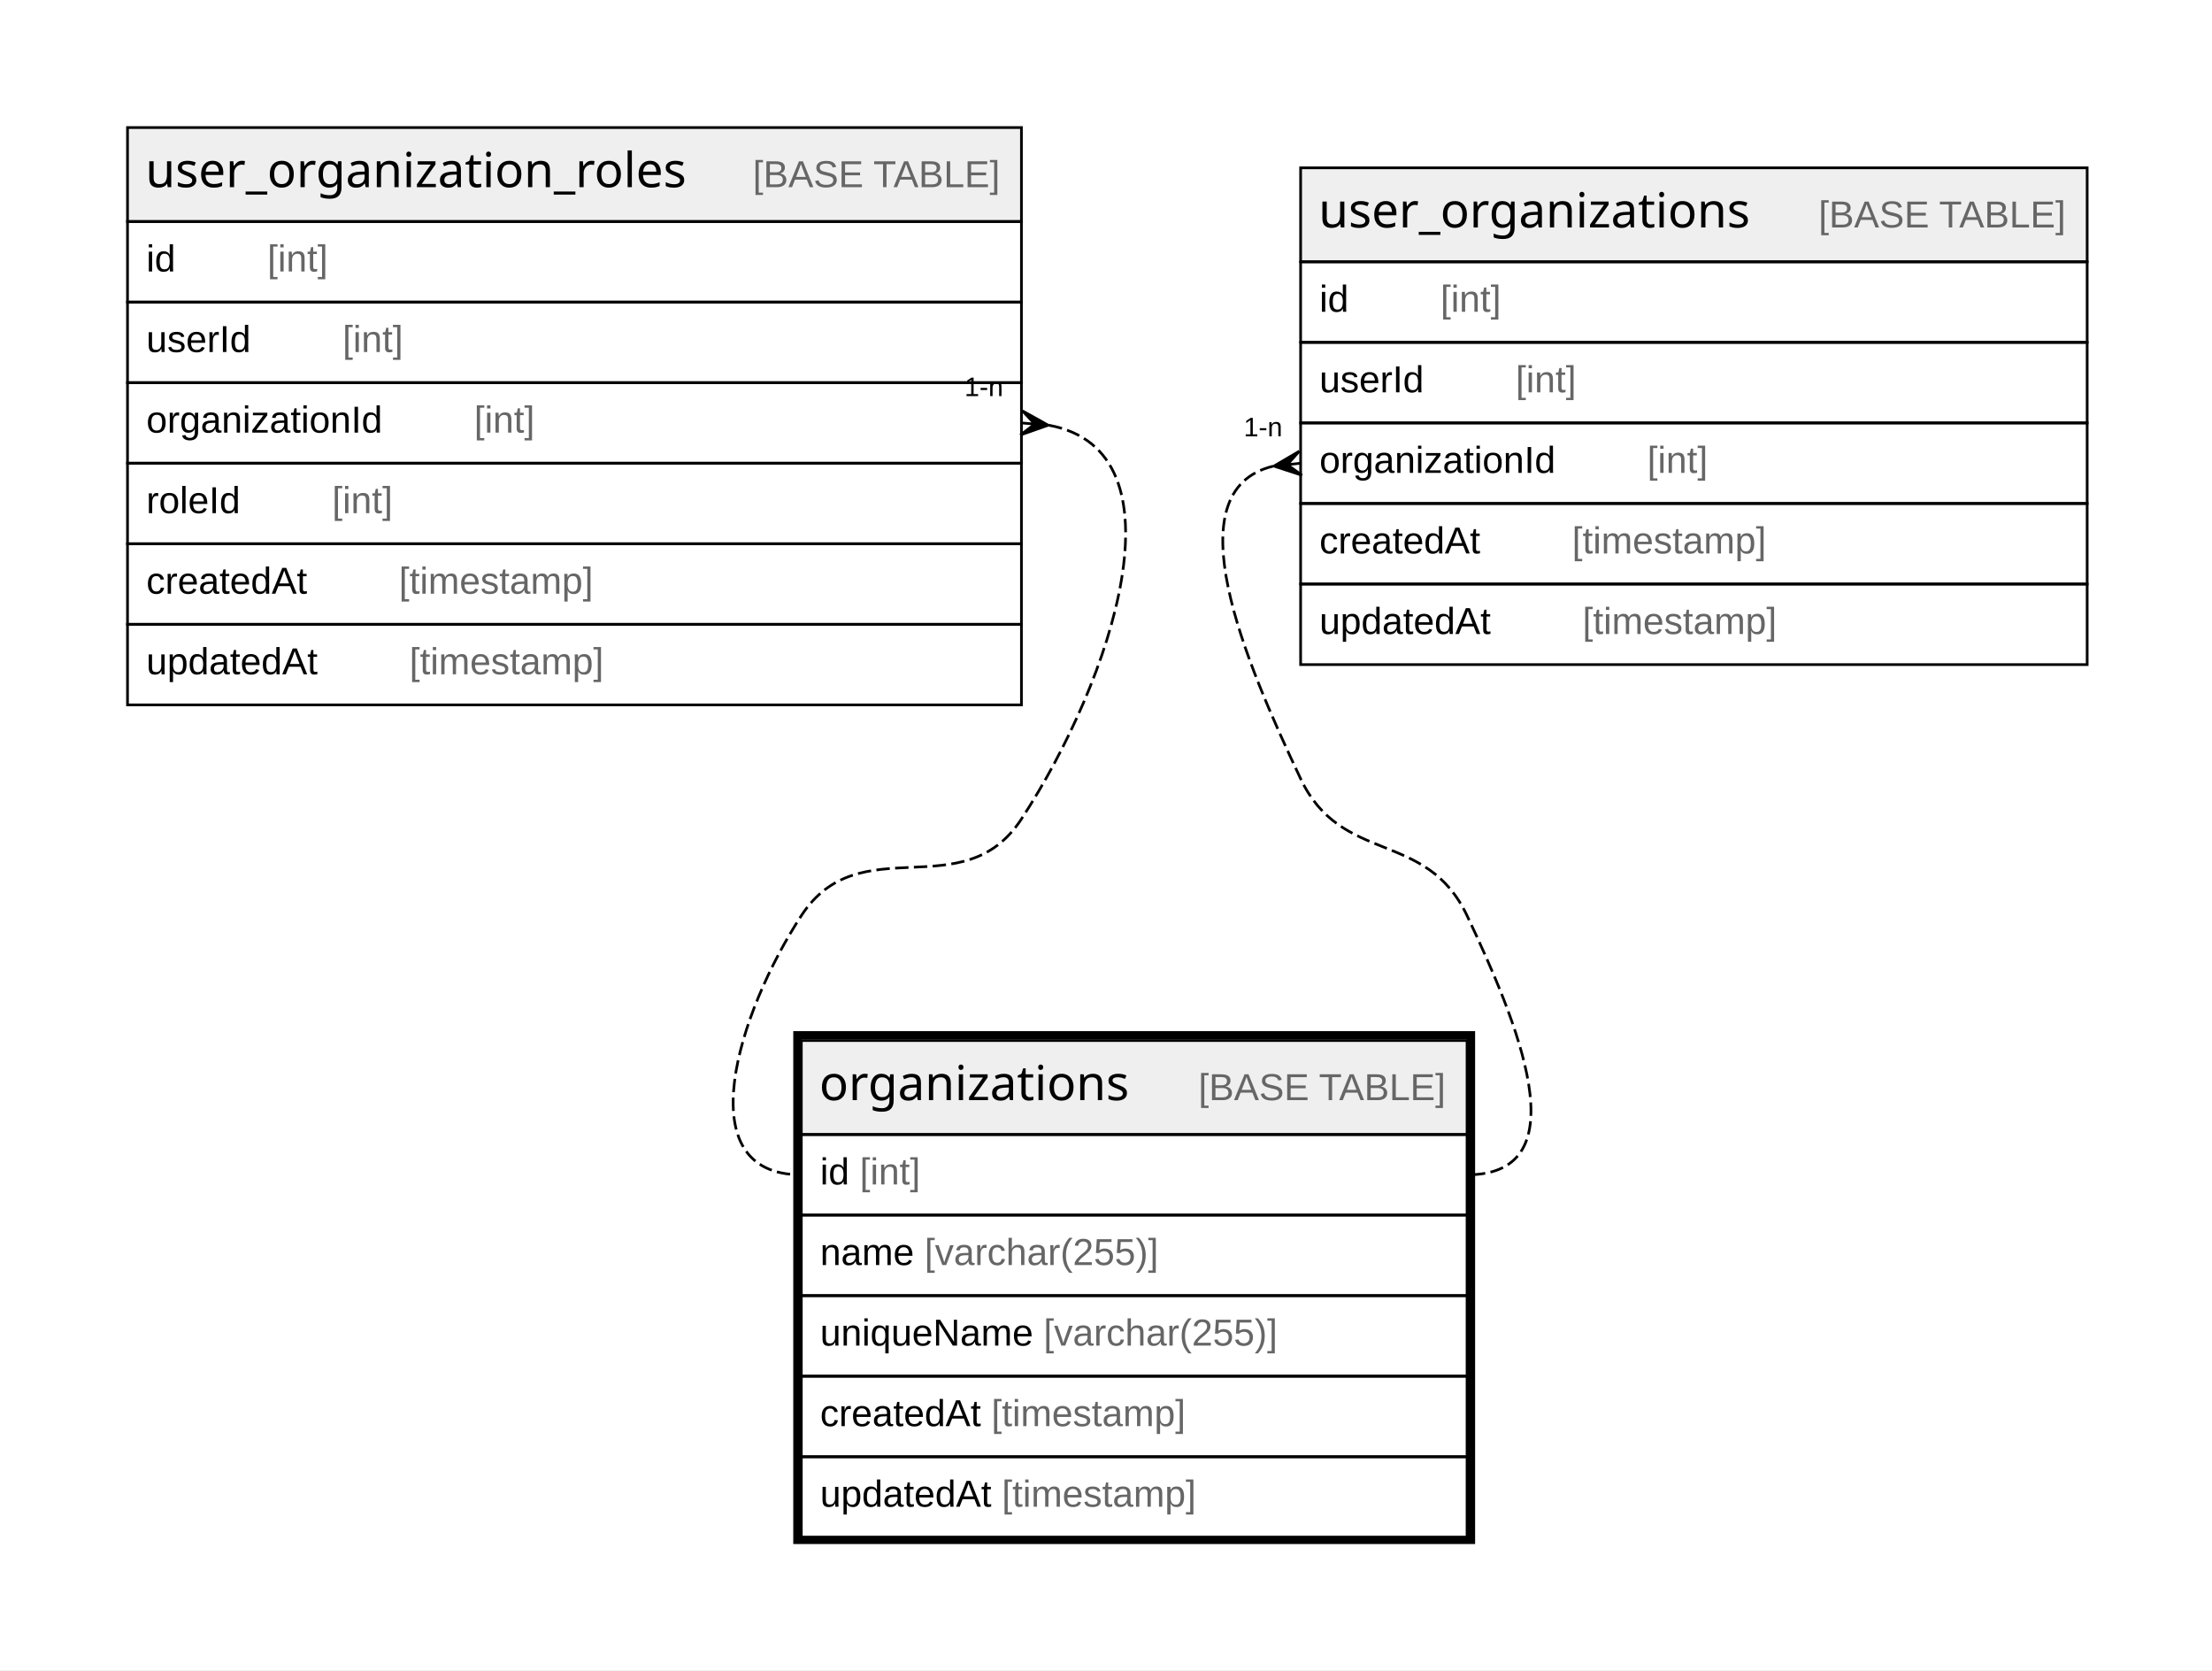
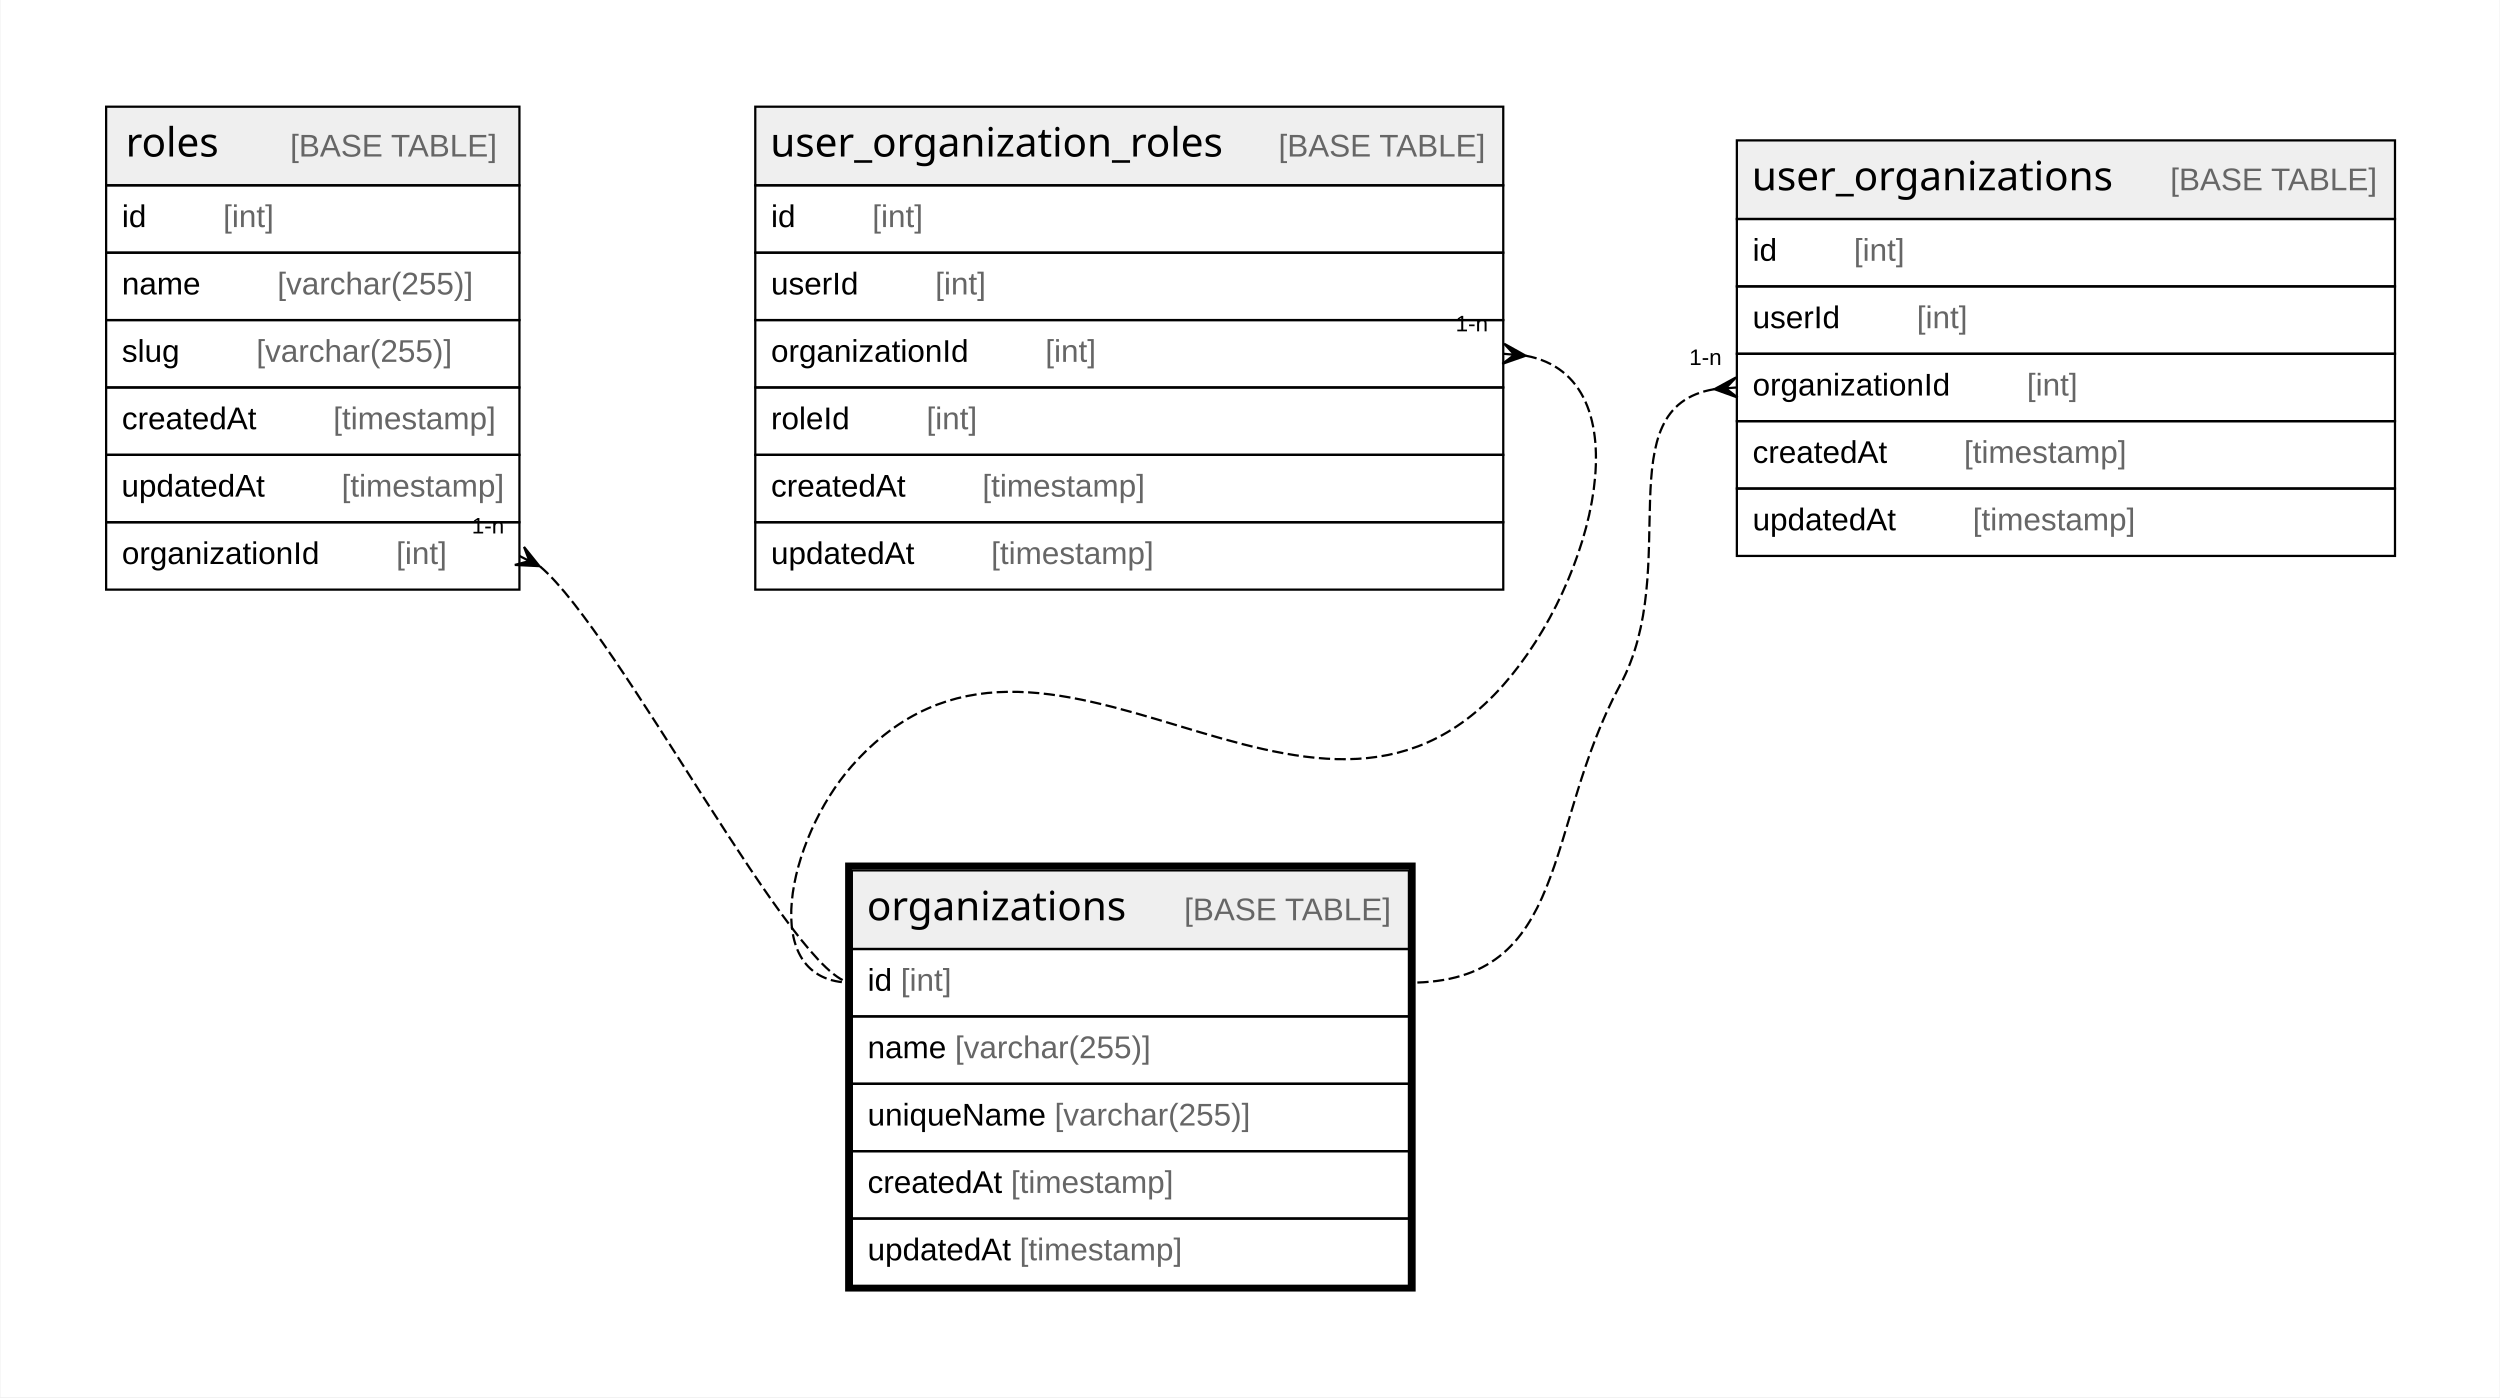
- <svg xmlns="http://www.w3.org/2000/svg" width="824pt" height="622pt" viewBox="0.00 0.00 824.00 622.00">
+ <svg xmlns="http://www.w3.org/2000/svg" width="1113pt" height="622pt" viewBox="0.00 0.00 1112.50 622.00">
  <g id="graph0" class="graph" transform="scale(1 1) rotate(0) translate(4 618)">
-     <polygon fill="#ffffff" stroke="transparent" points="-4,4 -4,-618 820,-618 820,4 -4,4" />
+     <polygon fill="#ffffff" stroke="transparent" points="-4,4 -4,-618 1108.5,-618 1108.5,4 -4,4" />
    <g id="node1" class="node">
-       <polygon fill="#efefef" stroke="transparent" points="294.5,-195.5 294.5,-230.5 542.5,-230.5 542.5,-195.5 294.5,-195.5" />
-       <polygon fill="none" stroke="#000000" points="294.5,-195.5 294.5,-230.5 542.5,-230.5 542.5,-195.5 294.5,-195.5" />
-       <text text-anchor="start" x="301.203" y="-208.3" font-family="Arial Bold" font-size="18.00" fill="#000000">organizations</text>
-       <text text-anchor="start" x="408.229" y="-208.3" font-family="Arial" font-size="14.00" fill="#000000">    </text>
-       <text text-anchor="start" x="442.434" y="-208.3" font-family="Arial" font-size="14.00" fill="#666666">[BASE TABLE]</text>
-       <polygon fill="none" stroke="#000000" points="294.5,-165.5 294.5,-195.5 542.5,-195.5 542.5,-165.5 294.5,-165.5" />
-       <text text-anchor="start" x="301.5" y="-176.9" font-family="Arial" font-size="14.00" fill="#000000">id </text>
-       <text text-anchor="start" x="316.28" y="-176.9" font-family="Arial" font-size="14.00" fill="#666666">[int]</text>
-       <polygon fill="none" stroke="#000000" points="294.5,-135.5 294.5,-165.5 542.5,-165.5 542.5,-135.5 294.5,-135.5" />
-       <text text-anchor="start" x="301.5" y="-146.9" font-family="Arial" font-size="14.00" fill="#000000">name </text>
-       <text text-anchor="start" x="340.399" y="-146.9" font-family="Arial" font-size="14.00" fill="#666666">[varchar(255)]</text>
-       <polygon fill="none" stroke="#000000" points="294.5,-105.5 294.5,-135.5 542.5,-135.5 542.5,-105.5 294.5,-105.5" />
-       <text text-anchor="start" x="301.5" y="-116.9" font-family="Arial" font-size="14.00" fill="#000000">uniqueName </text>
-       <text text-anchor="start" x="384.743" y="-116.9" font-family="Arial" font-size="14.00" fill="#666666">[varchar(255)]</text>
-       <polygon fill="none" stroke="#000000" points="294.5,-75.5 294.5,-105.5 542.5,-105.5 542.5,-75.5 294.5,-75.5" />
-       <text text-anchor="start" x="301.5" y="-86.9" font-family="Arial" font-size="14.00" fill="#000000">createdAt </text>
-       <text text-anchor="start" x="365.299" y="-86.9" font-family="Arial" font-size="14.00" fill="#666666">[timestamp]</text>
-       <polygon fill="none" stroke="#000000" points="294.5,-45.5 294.5,-75.5 542.5,-75.5 542.5,-45.5 294.5,-45.5" />
-       <text text-anchor="start" x="301.5" y="-56.9" font-family="Arial" font-size="14.00" fill="#000000">updatedAt </text>
-       <text text-anchor="start" x="369.204" y="-56.9" font-family="Arial" font-size="14.00" fill="#666666">[timestamp]</text>
-       <polygon fill="none" stroke="#000000" stroke-width="3" points="293,-44.5 293,-232.5 544,-232.5 544,-44.5 293,-44.5" />
+       <polygon fill="#efefef" stroke="transparent" points="375,-195.5 375,-230.5 623,-230.5 623,-195.5 375,-195.5" />
+       <polygon fill="none" stroke="#000000" points="375,-195.5 375,-230.5 623,-230.5 623,-195.5 375,-195.5" />
+       <text text-anchor="start" x="381.703" y="-208.3" font-family="Arial Bold" font-size="18.00" fill="#000000">organizations</text>
+       <text text-anchor="start" x="488.729" y="-208.3" font-family="Arial" font-size="14.00" fill="#000000">    </text>
+       <text text-anchor="start" x="522.934" y="-208.3" font-family="Arial" font-size="14.00" fill="#666666">[BASE TABLE]</text>
+       <polygon fill="none" stroke="#000000" points="375,-165.5 375,-195.5 623,-195.5 623,-165.5 375,-165.5" />
+       <text text-anchor="start" x="382" y="-176.9" font-family="Arial" font-size="14.00" fill="#000000">id </text>
+       <text text-anchor="start" x="396.78" y="-176.9" font-family="Arial" font-size="14.00" fill="#666666">[int]</text>
+       <polygon fill="none" stroke="#000000" points="375,-135.5 375,-165.5 623,-165.5 623,-135.5 375,-135.5" />
+       <text text-anchor="start" x="382" y="-146.9" font-family="Arial" font-size="14.00" fill="#000000">name </text>
+       <text text-anchor="start" x="420.899" y="-146.9" font-family="Arial" font-size="14.00" fill="#666666">[varchar(255)]</text>
+       <polygon fill="none" stroke="#000000" points="375,-105.5 375,-135.5 623,-135.5 623,-105.5 375,-105.5" />
+       <text text-anchor="start" x="382" y="-116.9" font-family="Arial" font-size="14.00" fill="#000000">uniqueName </text>
+       <text text-anchor="start" x="465.243" y="-116.9" font-family="Arial" font-size="14.00" fill="#666666">[varchar(255)]</text>
+       <polygon fill="none" stroke="#000000" points="375,-75.5 375,-105.5 623,-105.5 623,-75.5 375,-75.5" />
+       <text text-anchor="start" x="382" y="-86.9" font-family="Arial" font-size="14.00" fill="#000000">createdAt </text>
+       <text text-anchor="start" x="445.799" y="-86.9" font-family="Arial" font-size="14.00" fill="#666666">[timestamp]</text>
+       <polygon fill="none" stroke="#000000" points="375,-45.5 375,-75.5 623,-75.5 623,-45.5 375,-45.5" />
+       <text text-anchor="start" x="382" y="-56.9" font-family="Arial" font-size="14.00" fill="#000000">updatedAt </text>
+       <text text-anchor="start" x="449.704" y="-56.9" font-family="Arial" font-size="14.00" fill="#666666">[timestamp]</text>
+       <polygon fill="none" stroke="#000000" stroke-width="3" points="373.5,-44.5 373.5,-232.5 624.5,-232.5 624.5,-44.5 373.5,-44.5" />
    </g>
    <g id="node2" class="node">
-       <polygon fill="#efefef" stroke="transparent" points="43.5,-535.5 43.5,-570.5 376.5,-570.5 376.5,-535.5 43.5,-535.5" />
-       <polygon fill="none" stroke="#000000" points="43.5,-535.5 43.5,-570.5 376.5,-570.5 376.5,-535.5 43.5,-535.5" />
-       <text text-anchor="start" x="50.195" y="-548.3" font-family="Arial Bold" font-size="18.00" fill="#000000">user_organization_roles</text>
-       <text text-anchor="start" x="242.237" y="-548.3" font-family="Arial" font-size="14.00" fill="#000000">    </text>
-       <text text-anchor="start" x="276.442" y="-548.3" font-family="Arial" font-size="14.00" fill="#666666">[BASE TABLE]</text>
-       <polygon fill="none" stroke="#000000" points="43.5,-505.5 43.5,-535.5 376.5,-535.5 376.5,-505.5 43.5,-505.5" />
-       <text text-anchor="start" x="50.5" y="-516.9" font-family="Arial" font-size="14.00" fill="#000000">id    </text>
-       <text text-anchor="start" x="95.594" y="-516.9" font-family="Arial" font-size="14.00" fill="#666666">[int]</text>
-       <polygon fill="none" stroke="#000000" points="43.5,-475.5 43.5,-505.5 376.5,-505.5 376.5,-475.5 43.5,-475.5" />
-       <text text-anchor="start" x="50.5" y="-486.9" font-family="Arial" font-size="14.00" fill="#000000">userId    </text>
-       <text text-anchor="start" x="123.604" y="-486.9" font-family="Arial" font-size="14.00" fill="#666666">[int]</text>
-       <polygon fill="none" stroke="#000000" points="43.5,-445.5 43.5,-475.5 376.5,-475.5 376.5,-445.5 43.5,-445.5" />
-       <text text-anchor="start" x="50.5" y="-456.9" font-family="Arial" font-size="14.00" fill="#000000">organizationId    </text>
-       <text text-anchor="start" x="172.621" y="-456.9" font-family="Arial" font-size="14.00" fill="#666666">[int]</text>
-       <polygon fill="none" stroke="#000000" points="43.5,-415.5 43.5,-445.5 376.5,-445.5 376.5,-415.5 43.5,-415.5" />
-       <text text-anchor="start" x="50.5" y="-426.9" font-family="Arial" font-size="14.00" fill="#000000">roleId    </text>
-       <text text-anchor="start" x="119.71" y="-426.9" font-family="Arial" font-size="14.00" fill="#666666">[int]</text>
-       <polygon fill="none" stroke="#000000" points="43.5,-385.5 43.5,-415.5 376.5,-415.5 376.5,-385.5 43.5,-385.5" />
-       <text text-anchor="start" x="50.5" y="-396.9" font-family="Arial" font-size="14.00" fill="#000000">createdAt    </text>
-       <text text-anchor="start" x="144.614" y="-396.9" font-family="Arial" font-size="14.00" fill="#666666">[timestamp]</text>
-       <polygon fill="none" stroke="#000000" points="43.5,-355.5 43.5,-385.5 376.5,-385.5 376.5,-355.5 43.5,-355.5" />
-       <text text-anchor="start" x="50.5" y="-366.9" font-family="Arial" font-size="14.00" fill="#000000">updatedAt    </text>
-       <text text-anchor="start" x="148.518" y="-366.9" font-family="Arial" font-size="14.00" fill="#666666">[timestamp]</text>
+       <polygon fill="#efefef" stroke="transparent" points="43,-535.5 43,-570.5 227,-570.5 227,-535.5 43,-535.5" />
+       <polygon fill="none" stroke="#000000" points="43,-535.5 43,-570.5 227,-570.5 227,-535.5 43,-535.5" />
+       <text text-anchor="start" x="51.717" y="-548.3" font-family="Arial Bold" font-size="18.00" fill="#000000">roles</text>
+       <text text-anchor="start" x="90.715" y="-548.3" font-family="Arial" font-size="14.00" fill="#000000">    </text>
+       <text text-anchor="start" x="124.92" y="-548.3" font-family="Arial" font-size="14.00" fill="#666666">[BASE TABLE]</text>
+       <polygon fill="none" stroke="#000000" points="43,-505.5 43,-535.5 227,-535.5 227,-505.5 43,-505.5" />
+       <text text-anchor="start" x="50" y="-516.9" font-family="Arial" font-size="14.00" fill="#000000">id    </text>
+       <text text-anchor="start" x="95.094" y="-516.9" font-family="Arial" font-size="14.00" fill="#666666">[int]</text>
+       <polygon fill="none" stroke="#000000" points="43,-475.5 43,-505.5 227,-505.5 227,-475.5 43,-475.5" />
+       <text text-anchor="start" x="50" y="-486.9" font-family="Arial" font-size="14.00" fill="#000000">name    </text>
+       <text text-anchor="start" x="119.213" y="-486.9" font-family="Arial" font-size="14.00" fill="#666666">[varchar(255)]</text>
+       <polygon fill="none" stroke="#000000" points="43,-445.5 43,-475.5 227,-475.5 227,-445.5 43,-445.5" />
+       <text text-anchor="start" x="50" y="-456.9" font-family="Arial" font-size="14.00" fill="#000000">slug    </text>
+       <text text-anchor="start" x="109.877" y="-456.9" font-family="Arial" font-size="14.00" fill="#666666">[varchar(255)]</text>
+       <polygon fill="none" stroke="#000000" points="43,-415.5 43,-445.5 227,-445.5 227,-415.5 43,-415.5" />
+       <text text-anchor="start" x="50" y="-426.9" font-family="Arial" font-size="14.00" fill="#000000">createdAt    </text>
+       <text text-anchor="start" x="144.114" y="-426.9" font-family="Arial" font-size="14.00" fill="#666666">[timestamp]</text>
+       <polygon fill="none" stroke="#000000" points="43,-385.5 43,-415.5 227,-415.5 227,-385.5 43,-385.5" />
+       <text text-anchor="start" x="49.822" y="-396.9" font-family="Arial" font-size="14.00" fill="#000000">updatedAt    </text>
+       <text text-anchor="start" x="147.84" y="-396.9" font-family="Arial" font-size="14.00" fill="#666666">[timestamp]</text>
+       <polygon fill="none" stroke="#000000" points="43,-355.5 43,-385.5 227,-385.5 227,-355.5 43,-355.5" />
+       <text text-anchor="start" x="50" y="-366.9" font-family="Arial" font-size="14.00" fill="#000000">organizationId    </text>
+       <text text-anchor="start" x="172.121" y="-366.9" font-family="Arial" font-size="14.00" fill="#666666">[int]</text>
    </g>
    <g id="edge1" class="edge">
-       <path fill="none" stroke="#000000" stroke-dasharray="5,2" d="M386.739,-459.632C438.67,-450.13 410.316,-364.778 376.5,-313 354.736,-279.676 316.264,-310.324 294.5,-277 271.048,-241.091 251.611,-180.5 294.5,-180.5" />
-       <polygon fill="#000000" stroke="#000000" points="386.464,-459.656 376.12,-456.016 381.482,-460.078 376.5,-460.5 376.5,-460.5 376.5,-460.5 381.482,-460.078 376.88,-464.984 386.464,-459.656 386.464,-459.656" />
-       <text text-anchor="start" x="355.276" y="-470.5" font-family="Arial" font-size="10.00" fill="#000000">1-n</text>
+       <path fill="none" stroke="#000000" stroke-dasharray="5,2" d="M236.2,-365.803C270.88,-336.545 350.749,-180.5 375,-180.5" />
+       <polygon fill="#000000" stroke="#000000" points="235.907,-365.953 224.954,-366.492 231.453,-368.227 227,-370.5 227,-370.5 227,-370.5 231.453,-368.227 229.046,-374.508 235.907,-365.953 235.907,-365.953" />
+       <text text-anchor="start" x="205.776" y="-380.5" font-family="Arial" font-size="10.00" fill="#000000">1-n</text>
    </g>
    <g id="node3" class="node">
-       <polygon fill="#efefef" stroke="transparent" points="480.5,-520.5 480.5,-555.5 773.5,-555.5 773.5,-520.5 480.5,-520.5" />
-       <polygon fill="none" stroke="#000000" points="480.5,-520.5 480.5,-555.5 773.5,-555.5 773.5,-520.5 480.5,-520.5" />
-       <text text-anchor="start" x="487.197" y="-533.3" font-family="Arial Bold" font-size="18.00" fill="#000000">user_organizations</text>
-       <text text-anchor="start" x="639.235" y="-533.3" font-family="Arial" font-size="14.00" fill="#000000">    </text>
-       <text text-anchor="start" x="673.439" y="-533.3" font-family="Arial" font-size="14.00" fill="#666666">[BASE TABLE]</text>
-       <polygon fill="none" stroke="#000000" points="480.5,-490.5 480.5,-520.5 773.5,-520.5 773.5,-490.5 480.5,-490.5" />
-       <text text-anchor="start" x="487.5" y="-501.9" font-family="Arial" font-size="14.00" fill="#000000">id    </text>
-       <text text-anchor="start" x="532.594" y="-501.9" font-family="Arial" font-size="14.00" fill="#666666">[int]</text>
-       <polygon fill="none" stroke="#000000" points="480.5,-460.5 480.5,-490.5 773.5,-490.5 773.5,-460.5 480.5,-460.5" />
-       <text text-anchor="start" x="487.5" y="-471.9" font-family="Arial" font-size="14.00" fill="#000000">userId    </text>
-       <text text-anchor="start" x="560.604" y="-471.9" font-family="Arial" font-size="14.00" fill="#666666">[int]</text>
-       <polygon fill="none" stroke="#000000" points="480.5,-430.5 480.5,-460.5 773.5,-460.5 773.5,-430.5 480.5,-430.5" />
-       <text text-anchor="start" x="487.5" y="-441.9" font-family="Arial" font-size="14.00" fill="#000000">organizationId    </text>
-       <text text-anchor="start" x="609.621" y="-441.9" font-family="Arial" font-size="14.00" fill="#666666">[int]</text>
-       <polygon fill="none" stroke="#000000" points="480.5,-400.5 480.5,-430.5 773.5,-430.5 773.5,-400.5 480.5,-400.5" />
-       <text text-anchor="start" x="487.5" y="-411.9" font-family="Arial" font-size="14.00" fill="#000000">createdAt    </text>
-       <text text-anchor="start" x="581.614" y="-411.9" font-family="Arial" font-size="14.00" fill="#666666">[timestamp]</text>
-       <polygon fill="none" stroke="#000000" points="480.5,-370.5 480.5,-400.5 773.5,-400.5 773.5,-370.5 480.5,-370.5" />
-       <text text-anchor="start" x="487.5" y="-381.9" font-family="Arial" font-size="14.00" fill="#000000">updatedAt    </text>
-       <text text-anchor="start" x="585.518" y="-381.9" font-family="Arial" font-size="14.00" fill="#666666">[timestamp]</text>
+       <polygon fill="#efefef" stroke="transparent" points="332,-535.5 332,-570.5 665,-570.5 665,-535.5 332,-535.5" />
+       <polygon fill="none" stroke="#000000" points="332,-535.5 332,-570.5 665,-570.5 665,-535.5 332,-535.5" />
+       <text text-anchor="start" x="338.695" y="-548.3" font-family="Arial Bold" font-size="18.00" fill="#000000">user_organization_roles</text>
+       <text text-anchor="start" x="530.737" y="-548.3" font-family="Arial" font-size="14.00" fill="#000000">    </text>
+       <text text-anchor="start" x="564.942" y="-548.3" font-family="Arial" font-size="14.00" fill="#666666">[BASE TABLE]</text>
+       <polygon fill="none" stroke="#000000" points="332,-505.5 332,-535.5 665,-535.5 665,-505.5 332,-505.5" />
+       <text text-anchor="start" x="339" y="-516.9" font-family="Arial" font-size="14.00" fill="#000000">id    </text>
+       <text text-anchor="start" x="384.094" y="-516.9" font-family="Arial" font-size="14.00" fill="#666666">[int]</text>
+       <polygon fill="none" stroke="#000000" points="332,-475.5 332,-505.5 665,-505.5 665,-475.5 332,-475.5" />
+       <text text-anchor="start" x="339" y="-486.9" font-family="Arial" font-size="14.00" fill="#000000">userId    </text>
+       <text text-anchor="start" x="412.104" y="-486.9" font-family="Arial" font-size="14.00" fill="#666666">[int]</text>
+       <polygon fill="none" stroke="#000000" points="332,-445.5 332,-475.5 665,-475.5 665,-445.5 332,-445.5" />
+       <text text-anchor="start" x="339" y="-456.9" font-family="Arial" font-size="14.00" fill="#000000">organizationId    </text>
+       <text text-anchor="start" x="461.121" y="-456.9" font-family="Arial" font-size="14.00" fill="#666666">[int]</text>
+       <polygon fill="none" stroke="#000000" points="332,-415.5 332,-445.5 665,-445.5 665,-415.5 332,-415.5" />
+       <text text-anchor="start" x="339" y="-426.9" font-family="Arial" font-size="14.00" fill="#000000">roleId    </text>
+       <text text-anchor="start" x="408.21" y="-426.9" font-family="Arial" font-size="14.00" fill="#666666">[int]</text>
+       <polygon fill="none" stroke="#000000" points="332,-385.5 332,-415.5 665,-415.5 665,-385.5 332,-385.5" />
+       <text text-anchor="start" x="339" y="-396.9" font-family="Arial" font-size="14.00" fill="#000000">createdAt    </text>
+       <text text-anchor="start" x="433.114" y="-396.9" font-family="Arial" font-size="14.00" fill="#666666">[timestamp]</text>
+       <polygon fill="none" stroke="#000000" points="332,-355.5 332,-385.5 665,-385.5 665,-355.5 332,-355.5" />
+       <text text-anchor="start" x="339" y="-366.9" font-family="Arial" font-size="14.00" fill="#000000">updatedAt    </text>
+       <text text-anchor="start" x="437.018" y="-366.9" font-family="Arial" font-size="14.00" fill="#666666">[timestamp]</text>
    </g>
    <g id="edge2" class="edge">
-       <path fill="none" stroke="#000000" stroke-dasharray="5,2" d="M470.193,-444.377C432.677,-435.195 459.854,-371.716 480.5,-328 495.737,-295.737 527.263,-309.263 542.5,-277 560.815,-238.219 585.389,-180.5 542.5,-180.5" />
-       <polygon fill="#000000" stroke="#000000" points="470.559,-444.416 480.012,-449.974 475.529,-444.958 480.5,-445.5 480.5,-445.5 480.5,-445.5 475.529,-444.958 480.988,-441.026 470.559,-444.416 470.559,-444.416" />
-       <text text-anchor="start" x="459.276" y="-455.5" font-family="Arial" font-size="10.00" fill="#000000">1-n</text>
+       <path fill="none" stroke="#000000" stroke-dasharray="5,2" d="M674.979,-459.642C728.069,-449.888 706.032,-359.44 665,-313 579.005,-215.67 460.995,-374.33 375,-277 346.602,-244.859 332.111,-180.5 375,-180.5" />
+       <polygon fill="#000000" stroke="#000000" points="674.963,-459.643 664.614,-456.017 669.982,-460.071 665,-460.5 665,-460.5 665,-460.5 669.982,-460.071 665.386,-464.983 674.963,-459.643 674.963,-459.643" />
+       <text text-anchor="start" x="643.777" y="-470.5" font-family="Arial" font-size="10.00" fill="#000000">1-n</text>
+     </g>
+     <g id="node4" class="node">
+       <polygon fill="#efefef" stroke="transparent" points="769,-520.5 769,-555.5 1062,-555.5 1062,-520.5 769,-520.5" />
+       <polygon fill="none" stroke="#000000" points="769,-520.5 769,-555.5 1062,-555.5 1062,-520.5 769,-520.5" />
+       <text text-anchor="start" x="775.697" y="-533.3" font-family="Arial Bold" font-size="18.00" fill="#000000">user_organizations</text>
+       <text text-anchor="start" x="927.735" y="-533.3" font-family="Arial" font-size="14.00" fill="#000000">    </text>
+       <text text-anchor="start" x="961.939" y="-533.3" font-family="Arial" font-size="14.00" fill="#666666">[BASE TABLE]</text>
+       <polygon fill="none" stroke="#000000" points="769,-490.5 769,-520.5 1062,-520.5 1062,-490.5 769,-490.5" />
+       <text text-anchor="start" x="776" y="-501.9" font-family="Arial" font-size="14.00" fill="#000000">id    </text>
+       <text text-anchor="start" x="821.094" y="-501.9" font-family="Arial" font-size="14.00" fill="#666666">[int]</text>
+       <polygon fill="none" stroke="#000000" points="769,-460.5 769,-490.5 1062,-490.5 1062,-460.5 769,-460.5" />
+       <text text-anchor="start" x="776" y="-471.9" font-family="Arial" font-size="14.00" fill="#000000">userId    </text>
+       <text text-anchor="start" x="849.104" y="-471.9" font-family="Arial" font-size="14.00" fill="#666666">[int]</text>
+       <polygon fill="none" stroke="#000000" points="769,-430.5 769,-460.5 1062,-460.5 1062,-430.5 769,-430.5" />
+       <text text-anchor="start" x="776" y="-441.9" font-family="Arial" font-size="14.00" fill="#000000">organizationId    </text>
+       <text text-anchor="start" x="898.121" y="-441.9" font-family="Arial" font-size="14.00" fill="#666666">[int]</text>
+       <polygon fill="none" stroke="#000000" points="769,-400.5 769,-430.5 1062,-430.5 1062,-400.5 769,-400.5" />
+       <text text-anchor="start" x="776" y="-411.9" font-family="Arial" font-size="14.00" fill="#000000">createdAt    </text>
+       <text text-anchor="start" x="870.114" y="-411.9" font-family="Arial" font-size="14.00" fill="#666666">[timestamp]</text>
+       <polygon fill="none" stroke="#000000" points="769,-370.5 769,-400.5 1062,-400.5 1062,-370.5 769,-370.5" />
+       <text text-anchor="start" x="776" y="-381.9" font-family="Arial" font-size="14.00" fill="#000000">updatedAt    </text>
+       <text text-anchor="start" x="874.018" y="-381.9" font-family="Arial" font-size="14.00" fill="#666666">[timestamp]</text>
+     </g>
+     <g id="edge3" class="edge">
+       <path fill="none" stroke="#000000" stroke-dasharray="5,2" d="M758.922,-444.728C710.338,-436.567 745.317,-365.392 717,-313 682.669,-249.481 695.203,-180.5 623,-180.5" />
+       <polygon fill="#000000" stroke="#000000" points="759.029,-444.736 768.656,-449.987 764.015,-445.118 769,-445.5 769,-445.5 769,-445.5 764.015,-445.118 769.344,-441.013 759.029,-444.736 759.029,-444.736" />
+       <text text-anchor="start" x="747.777" y="-455.5" font-family="Arial" font-size="10.00" fill="#000000">1-n</text>
    </g>
  </g>
</svg>
